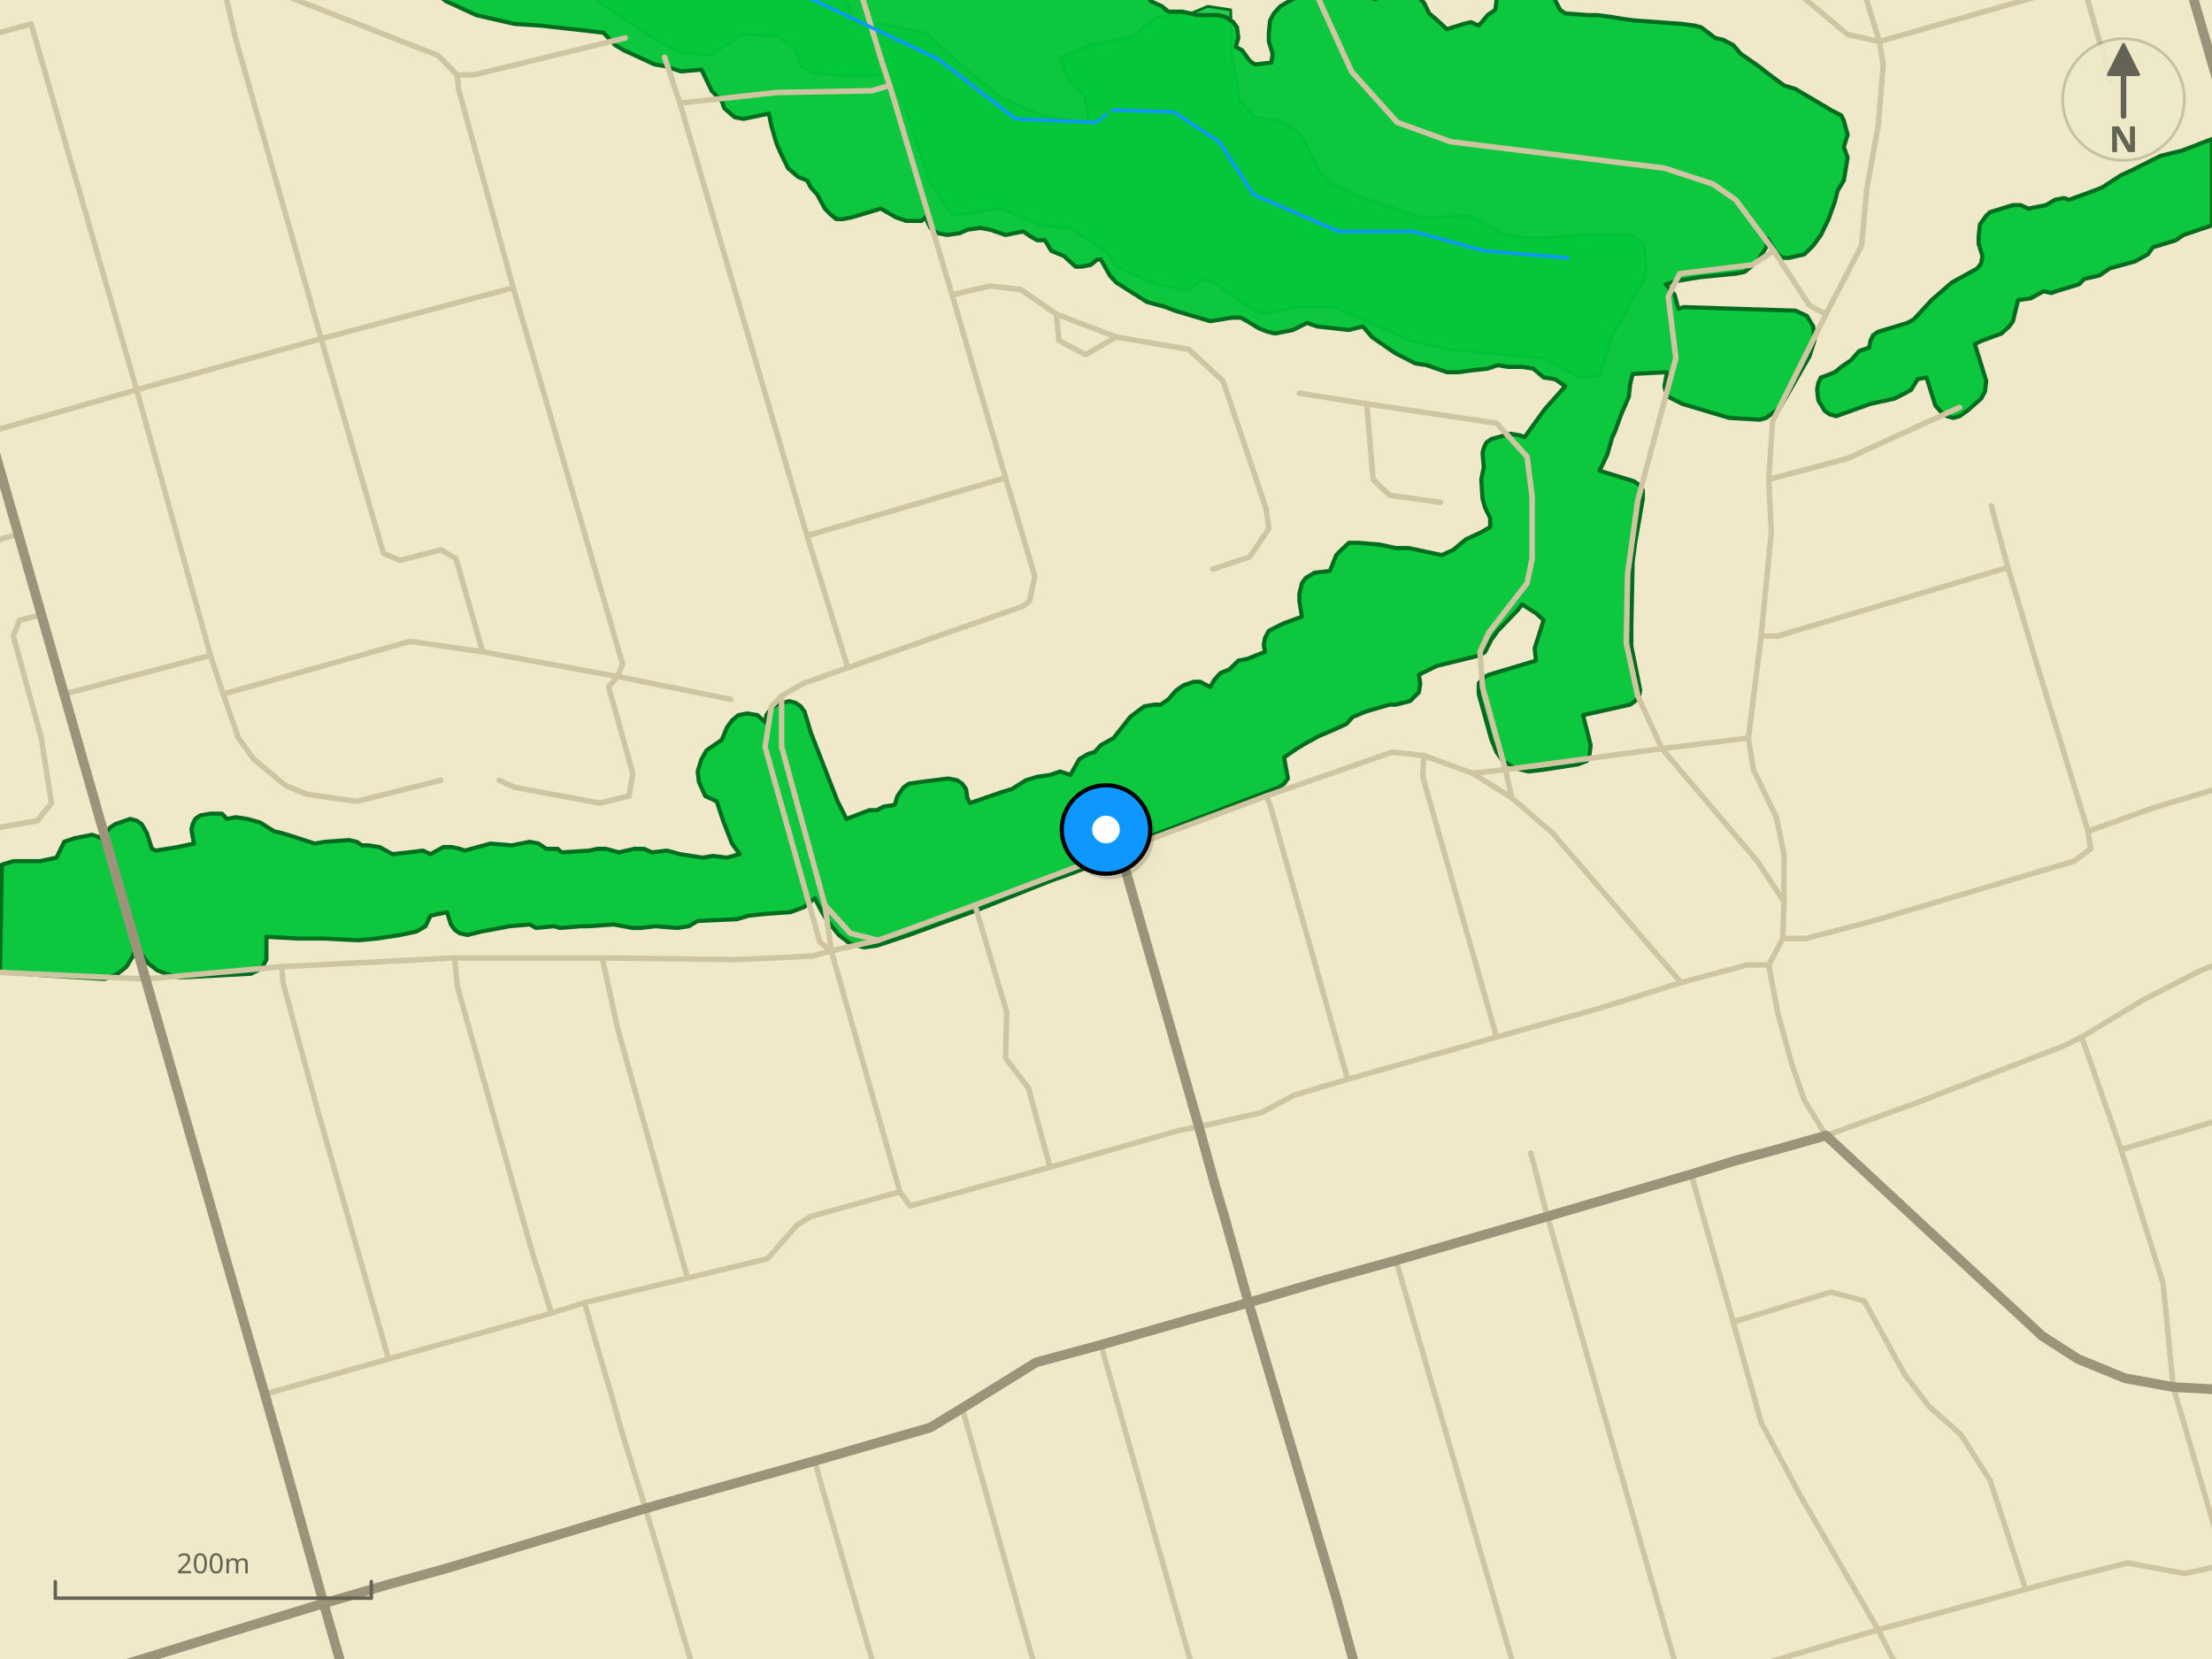
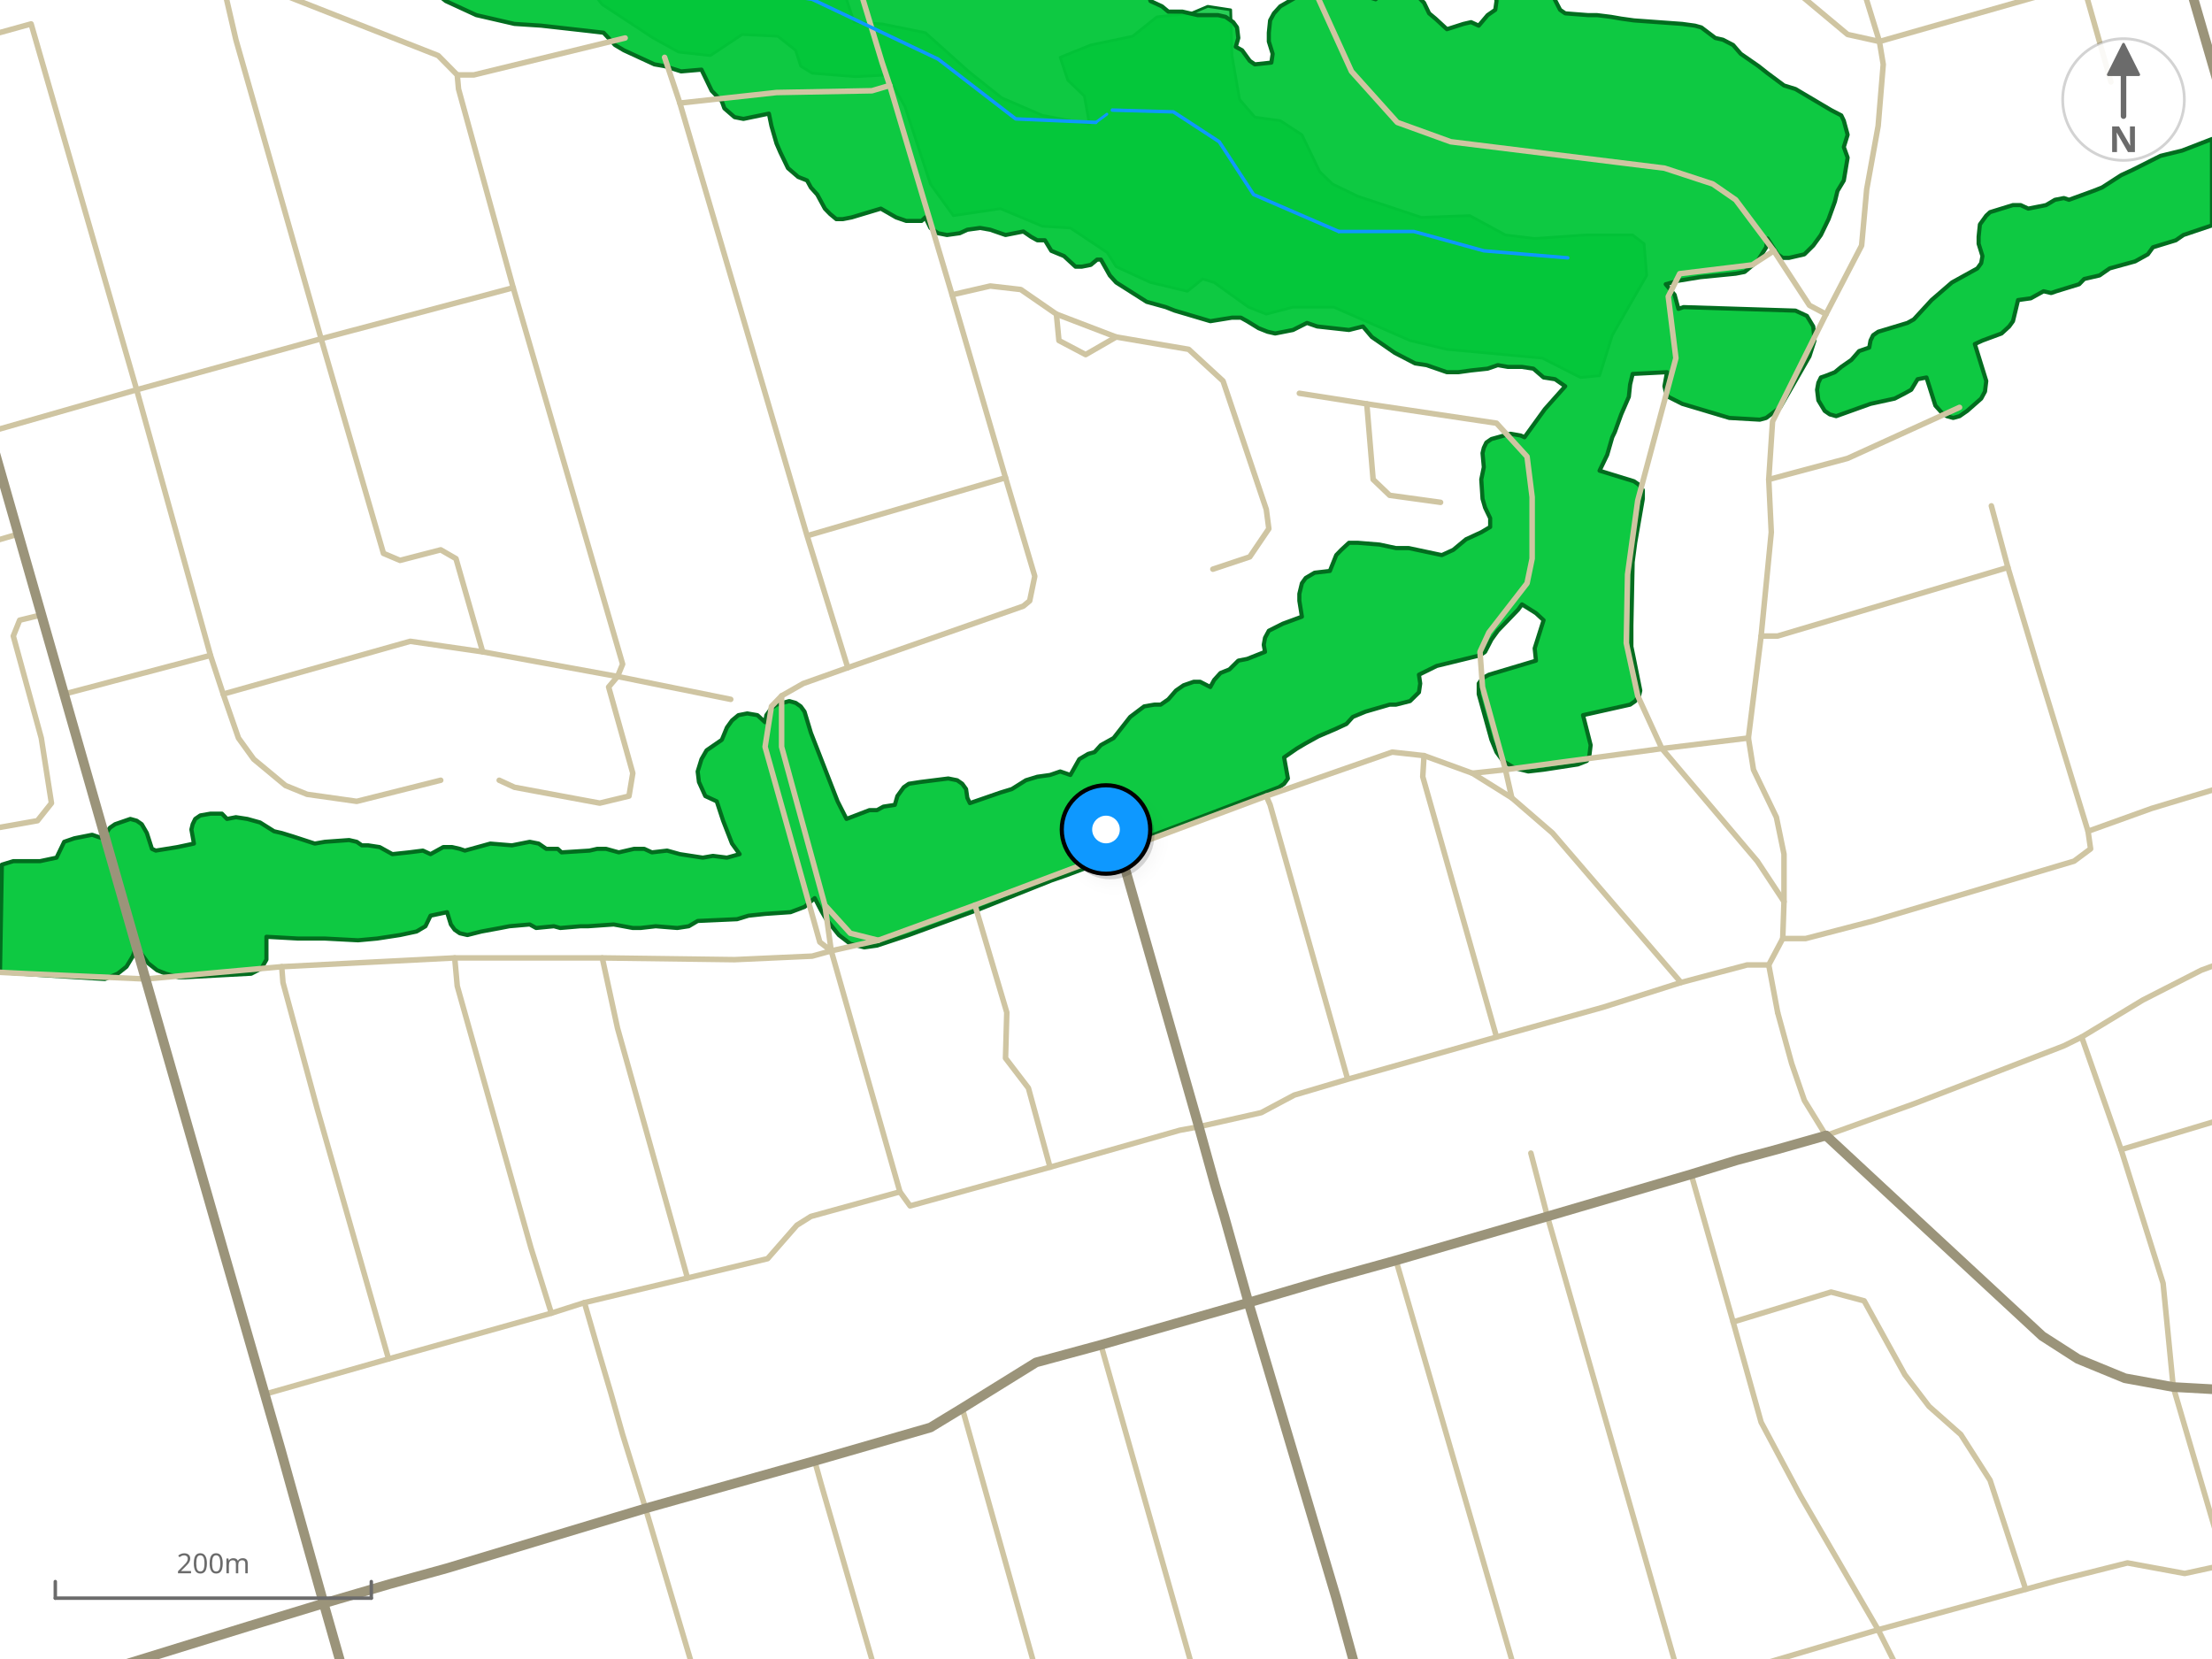
<svg xmlns="http://www.w3.org/2000/svg" viewBox="0 0 800 600" width="800" height="600">
  <defs>
    <filter id="mshad" x="-40%" y="-40%" width="180%" height="180%">
      <feDropShadow dx="1.5" dy="2" stdDeviation="2.5" flood-color="#00000033" />
    </filter>
    <style>text { font-family: Archivo, sans-serif; }</style>
  </defs>
-   <rect width="800" height="600" fill="#EFE9C9" />
+   <rect width="800" height="600" fill="#FFFFFF" />
  <path fill="#03C739" fill-opacity="0.85" stroke="#026D1F" stroke-width="1" stroke-linejoin="round" stroke-linecap="round" d="M182.85,-81.05L163.53,-87.41L159.39,-96.96L156.8,-100.02L132.64,-100.02L112.92,-95.68L94.52,-89.96L85.32,-82.32L78.42,-80.42L63.23,-81.05L55.87,-77.87L57.71,-66.42L56.79,-53.7L60.47,-49.24L68.76,-45.43L99.58,-39.06L110.16,-31.43L129.48,-23.16L151.11,-16.16L160.31,-12.34L172.27,-9.16L189.75,-9.8L203.09,-7.89L213.21,-4.07L217.82,1.65L236.22,13.74L245.42,18.83L256.92,20.1L268.42,12.47L281.3,13.1L287.74,18.19L289.59,23.92L293.73,26.46L309.37,27.73L320.87,27.1L327.31,38.55L336.51,66.54L344.79,77.99L361.81,75.45L377,81.81L387.12,82.44L400.46,91.35L403.68,96.44L416.1,102.16L429.44,105.34L434.96,100.89L439.11,102.16L451.53,111.07L457.97,113.61L467.63,111.07L482.35,111.07L509.95,123.16L523.3,126.34L557.8,129.52L571.6,136.52L578.5,135.88L583.1,121.25L595.53,99.62L594.61,88.17L590.47,84.99L573.44,84.99L555.04,86.26L544.46,84.99L531.58,77.99L514.1,78.63L491.09,70.99L481.89,66.54L477.29,62.09L470.85,48.73L463.03,43.64L453.83,42.37L448.31,36L445.55,20.1L445.09,3.56L436.8,2.29L430.82,4.83L418.4,6.1L409.66,13.1L394.48,16.28L383.44,20.74L386.2,29.01L392.18,34.73L394.02,44.91L377,41.73L362.27,35.37L350.31,25.82L334.67,11.83L319.03,8.65L308.91,8.01L299.71,-19.34L296.49,-30.79L285.9,-66.42L283.6,-67.06L273.94,-61.97L252.78,-56.88L244.04,-57.51L231.62,-61.97L218.28,-62.6L213.67,-65.78L211.83,-77.23L213.21,-86.78L210.45,-88.69L198.49,-84.87L191.13,-80.42L182.85,-81.05Z" />
  <path fill="#03C739" fill-opacity="0.95" stroke="#026D1F" stroke-width="1.5" stroke-linejoin="round" stroke-linecap="round" d="M664.08,150.51L676.5,146.06L685.24,144.15L688.92,142.24L691.22,140.97L693.52,137.15L696.74,136.52L699.96,146.69L702.26,149.24L704.1,150.51L706.4,151.15L708.7,150.51L711.46,148.6L716.52,144.15L717.9,141.6L718.36,137.79L714.22,124.43L716.98,123.16L723.88,120.61L726.64,118.07L728.02,116.16L729.86,108.52L734.46,107.89L739.07,105.34L741.83,105.98L743.67,105.34L747.81,104.07L751.95,102.8L753.79,100.89L759.31,99.62L762.99,97.07L772.19,94.53L776.79,91.98L778.63,89.44L786.91,86.9L789.67,84.99L800,81.51L800,50.28L789.21,54.45L781.39,56.36L771.27,61.45L767.13,63.36L760.23,67.81L757.01,69.08L748.27,72.26L746.43,71.63L743.21,72.26L739.99,74.17L736.77,74.81L733.54,75.45L730.78,74.17L728.02,74.17L719.74,76.72L718.36,77.99L716.06,81.17L715.6,85.62L715.6,88.17L716.98,92.62L716.52,95.17L715.14,97.07L705.94,102.16L698.58,108.52L692.14,115.52L689.84,116.79L679.26,119.98L677.42,121.25L676.5,123.16L676.04,125.7L672.36,126.97L669.6,130.15L665.92,132.7L663.62,134.61L660.4,135.88L658.55,136.52L657.63,138.42L657.17,140.97L657.63,144.78L659.93,148.6L661.78,149.87L664.08,150.51Z" />
  <path fill="#03C739" fill-opacity="0.95" stroke="#026D1F" stroke-width="1.5" stroke-linejoin="round" stroke-linecap="round" d="M37.01,303.18L33.33,301.91L26.89,303.18L23.21,304.45L20.45,310.18L14.47,311.45L4.81,311.45L0.67,312.72L0,351.64L17.23,352.8L37.93,354.07L42.53,352.16L45.75,349.62L48.05,345.8L48.97,343.26L50.35,343.89L53.57,348.34L56.79,350.89L60.01,352.16L64.61,353.43L66.92,353.43L90.84,352.16L94.52,350.25L96.36,347.07L96.36,338.8L107.86,339.44L117.52,339.44L129.48,340.07L136.38,339.44L144.67,338.17L150.65,336.89L153.87,334.99L155.71,331.17L161.69,329.9L163.07,334.35L164.45,336.26L166.29,337.53L169.05,338.17L174.11,336.89L181.01,335.62L184.23,334.99L191.59,334.35L193.89,335.62L200.33,334.99L202.63,335.62L209.99,334.99L212.75,334.99L221.96,334.35L228.86,335.62L231.62,335.62L237.14,334.99L244.96,335.62L249.1,334.99L252.32,333.08L266.58,332.44L270.72,331.17L276.7,330.53L285.9,329.9L290.97,327.99L294.65,324.81L296.95,329.26L298.79,332.44L303.39,338.17L307.53,341.35L312.59,342.62L317.19,341.98L328.69,338.17L353.07,329.26L380.22,318.45L385.74,316.54L395.86,312.72L398.16,311.45L402.3,307L405.52,306.36L435.88,294.91L462.57,284.73L464.41,283.46L465.79,281.55L464.41,273.92L469.01,270.74L472.23,268.83L476.83,266.29L482.81,263.74L486.95,261.83L489.25,259.29L493.85,257.38L502.59,254.84L504.89,254.84L509.95,253.56L513.18,250.38L513.64,247.2L513.18,244.02L519.62,240.84L527.44,238.93L535.26,237.02L537.1,235.75L539.4,231.3L541.7,228.12L549.06,220.48L550.44,218.58L555.5,221.76L558.26,224.3L555.04,234.48L555.5,238.93L538.48,244.02L536.18,245.29L534.8,247.2L534.8,251.02L539.4,267.56L541.24,272.01L543.54,275.19L547.68,277.74L552.74,279.01L558.26,278.37L570.68,276.46L573.9,275.19L574.82,273.28L575.28,269.47L572.52,258.65L589.55,254.84L591.39,253.56L592.77,251.66L593.23,249.75L590.93,238.3L590.01,233.84L590.01,226.21L590.47,203.31L591.39,196.31L594.15,180.41L594.15,177.23L592.77,175.32L590.93,174.05L578.5,170.23L581.26,164.51L583.1,158.14L584.02,156.24L586.33,149.87L589.09,143.51L589.55,139.06L590.47,135.24L602.89,134.61L601.97,139.7L602.43,141.6L603.35,143.51L608.41,146.06L625.43,151.15L636.47,151.78L638.77,151.15L643.83,147.33L654.41,128.88L656.25,123.16L655.79,118.07L653.49,114.25L649.35,112.34L608.87,111.07L607.03,111.71L605.65,106.62L602.43,102.8L607.03,101.53L614.85,100.25L627.73,98.98L630.95,98.35L635.55,94.53L638.77,89.44L639.23,86.26L642.91,91.98L644.75,93.26L647.05,93.26L652.57,91.98L655.79,88.8L658.55,84.99L661.32,79.26L663.62,72.9L664.54,69.08L666.84,65.27L668.22,57L666.84,53.18L668.22,48.73L666.84,43.64L665.92,41.73L662.24,39.82L649.35,32.19L645.21,30.91L639.23,26.46L636.01,23.92L629.57,19.46L626.81,16.28L623.13,14.37L620.37,13.74L615.31,9.92L613.01,9.28L608.41,8.65L590.93,7.38L586.33,6.74L582.64,6.1L577.58,5.47L574.36,5.47L566.08,4.83L564.24,3.56L561.94,-0.89L561.94,-4.07L561.02,-7.26L559.18,-9.8L555.96,-12.34L552.28,-12.98L550.44,-12.98L546.76,-11.07L544.46,-9.16L541.24,-4.71L540.78,-2.8L541.24,0.38L540.78,3.56L538.02,5.47L534.8,9.28L532.04,8.01L529.28,8.65L523.3,10.56L519.16,6.74L516.86,4.83L515.02,1.01L513.18,-0.89L509.95,-2.8L506.73,-4.07L504.43,-4.07L500.75,-3.44L497.53,-0.26L493.39,-1.53L490.63,-2.17L485.11,-4.71L483.27,-5.35L480.51,-4.71L477.29,-1.53L474.07,-2.17L468.55,-0.89L463.03,2.29L460.73,4.83L459.35,7.38L458.89,11.83L458.89,15.01L460.27,19.46L459.81,22.64L453.83,23.28L451.99,22.01L449.23,18.19L446.93,16.92L447.85,13.74L447.39,9.92L446.01,8.01L443.25,6.1L440.49,5.47L434.96,5.47L433.12,5.47L427.6,4.2L422.54,4.2L420.24,2.29L416.1,0.38L413.8,-6.62L409.66,-14.25L406.9,-17.43L405.06,-18.71L400,-19.34L397.24,-19.98L386.2,-24.43L382.98,-26.98L379.3,-33.34L368.72,-53.06L366.42,-56.24L362.73,-61.33L359.51,-63.87L353.07,-67.69L349.39,-68.96L342.95,-70.24L333.75,-70.87L320.41,-71.51L317.65,-72.14L313.51,-75.96L309.37,-75.96L302.47,-72.78L294.19,-70.87L291.43,-68.33L290.05,-68.96L284.52,-70.24L279.46,-69.6L274.86,-67.69L271.18,-67.06L263.82,-66.42L251.4,-63.87L242.2,-72.78L240.36,-73.42L236.22,-74.69L230.7,-79.14L226.56,-80.42L222.42,-80.42L217.82,-88.69L213.67,-91.87L209.99,-93.14L203.09,-92.5L196.65,-90.59L187.91,-88.05L182.85,-91.23L174.57,-95.05L172.27,-95.68L168.13,-94.41L165.94,-100.02L110.72,-100.02L108.78,-99.5L103.72,-98.23L93.6,-95.05L88.08,-93.78L85.78,-92.5L80.26,-87.41L77.96,-86.78L71.06,-86.78L64.61,-85.5L61.85,-85.5L56.79,-84.87L54.95,-83.6L53.57,-81.05L51.27,-79.78L50.35,-77.87L49.43,-75.33L50.35,-72.78L52.65,-69.6L54.03,-67.06L55.41,-61.97L55.87,-54.97L56.79,-51.79L58.63,-48.61L61.39,-46.7L69.68,-42.24L75.66,-40.97L78.42,-39.06L83.48,-35.88L86.24,-33.97L89,-32.7L92.22,-32.7L97.74,-30.79L104.18,-27.61L107.4,-25.7L112.46,-25.07L116.14,-23.8L120.74,-22.52L124.88,-23.16L126.26,-16.8L128.56,-13.62L130.4,-12.34L140.07,-10.44L158.01,-2.17L161.23,0.38L172.27,5.47L186.07,8.65L195.73,9.28L212.75,11.19L218.28,11.83L222.42,16.28L225.64,18.19L236.68,23.28L240.36,23.92L246.34,25.82L253.7,25.19L257.38,32.82L261.06,36.64L261.98,39.18L265.66,42.37L268.88,43L278.08,41.09L279,45.55L280.84,51.91L282.22,55.09L284.98,60.81L288.67,63.99L291.89,65.27L293.27,67.81L295.57,70.36L298.33,75.45L300.17,77.35L302.47,79.26L304.77,79.26L307.99,78.63L318.57,75.45L324.09,78.63L327.77,79.9L333.29,79.9L334.67,78.63L336.51,82.44L339.27,84.35L342.49,84.99L347.09,84.35L349.85,83.08L354.45,82.44L358.13,83.08L363.66,84.99L370.1,83.72L372.86,85.62L375.16,86.9L377.92,86.9L380.22,90.71L384.82,92.62L388.96,96.44L391.26,96.44L394.48,95.8L396.78,93.89L398.16,93.89L401.38,99.62L403.68,102.16L414.72,109.16L421.62,111.07L424.84,112.34L437.73,116.16L445.55,114.89L448.77,114.89L451.07,116.16L455.21,118.7L458.43,119.98L461.19,120.61L467.63,119.34L472.69,116.79L476.37,118.07L487.87,119.34L492.93,118.07L496.15,121.88L504.43,127.61L511.8,131.43L515.94,132.06L523.3,134.61L527.44,134.61L532.04,133.97L538.02,133.33L541.7,132.06L545.38,132.7L550.44,132.7L554.58,133.33L558.26,136.52L562.4,137.15L566.08,139.7L558.72,147.97L554.58,153.69L551.36,158.14L549.98,157.51L546.3,156.87L539.4,158.78L537.56,160.05L536.64,161.96L536.18,163.87L536.64,168.96L535.72,173.41L536.18,180.41L537.1,183.59L538.94,187.41L538.94,190.59L535.72,192.5L530.2,195.04L527.9,196.95L525.6,198.86L521.46,200.76L509.49,198.22L504.89,198.22L498.91,196.95L491.09,196.31L487.87,196.31L485.11,198.86L483.27,200.76L480.97,206.49L475.45,207.13L472.23,209.03L470.85,210.94L469.93,214.76L469.93,217.3L470.85,223.03L463.95,225.57L458.89,228.12L457.51,230.66L457.05,233.21L457.51,235.75L451.07,238.3L447.85,238.93L444.63,242.11L441.41,243.39L439.11,245.93L437.73,248.47L434.04,246.57L431.74,246.57L428.06,247.84L425.3,249.75L422.54,252.93L419.78,254.84L417.48,254.84L413.8,255.47L408.74,259.29L402.76,266.92L398.16,269.47L395.86,272.01L393.56,272.65L390.34,274.56L387.12,280.28L383.44,279.01L379.76,280.28L375.16,280.92L371.02,282.19L365.96,285.37L361.81,286.64L350.77,290.46L349.85,288.55L349.39,285.37L348.01,283.46L346.17,282.19L342.95,281.55L332.83,282.82L328.69,283.46L326.85,284.73L324.55,287.91L323.63,291.09L319.49,291.73L317.19,293L314.43,293L306.15,296.18L302.93,289.82L293.27,265.01L290.97,257.38L289.59,255.47L287.74,254.2L285.44,253.56L280.84,254.84L279,256.11L277.16,258.65L276.7,261.2L273.94,258.65L270.26,258.02L267.04,258.65L264.74,260.56L262.9,263.11L261.06,267.56L255.54,271.37L253.7,274.56L252.32,279.01L252.78,282.82L255.08,287.91L259.22,289.82L261.52,296.82L264.74,305.09L267.5,308.91L262.9,310.18L257.84,309.54L254.16,310.18L245.88,308.91L241.28,307.63L235.76,308.27L233,307L229.32,307L223.8,308.27L219.2,307L215.98,307L213.21,307.63L203.09,308.27L201.71,307L197.57,307L194.81,305.09L191.59,304.45L185.15,305.73L177.33,305.09L175.03,305.73L168.13,307.63L166.29,307L163.53,306.36L160.31,306.36L155.71,308.91L152.95,307.63L147.89,308.27L141.91,308.91L137.3,306.36L133.16,305.73L130.86,305.73L129.02,304.45L126.26,303.82L117.52,304.45L113.84,305.09L106.02,302.54L101.88,301.27L99.12,300.64L94.06,297.46L89.46,296.18L85.32,295.55L82.1,296.18L80.26,294.27L76.12,294.27L72.44,294.91L70.6,296.18L69.68,298.09L69.22,300L70.14,305.09L64.15,306.36L56.33,307.63L54.95,307L53.11,301.27L51.27,298.09L49.43,296.82L47.13,296.18L41.61,298.09L39.77,299.36L37.01,303.18Z" />
  <path fill="none" stroke="#CFC5A2" stroke-width="2" stroke-linejoin="round" stroke-linecap="round" d="M847.64,-100.77L778.17,-81.69L770.81,-75.33L765.29,-70.87L662.24,-41.61L679.72,15.01L668.22,12.47L646.13,-5.98L640.15,-9.8L616.69,-16.16L604.27,-40.34L601.51,-51.15L540.78,-33.97L522.84,-95.68L506.27,-152.3L618.53,-184.11" />
  <path fill="none" stroke="#CFC5A2" stroke-width="2" stroke-linejoin="round" stroke-linecap="round" d="M618.53,-184.11L635.55,-126.86L644.75,-97.59L653.95,-65.78L662.24,-41.61" />
  <path fill="none" stroke="#CFC5A2" stroke-width="2" stroke-linejoin="round" stroke-linecap="round" d="M877.08,382.69L767.13,415.77L752.87,375.06L774.95,361.7L796.11,350.89L816.82,343.26L861.44,329.9" />
  <path fill="none" stroke="#CFC5A2" stroke-width="2" stroke-linejoin="round" stroke-linecap="round" d="M504.89,455.84L554.12,625.68L608.41,610.41L679.26,589.42L732.62,574.79L744.13,571.61L769.43,565.25L790.13,569.07L804.85,565.89L785.99,501.64L782.31,464.11L767.13,415.77" />
  <path fill="none" stroke="#CFC5A2" stroke-width="2" stroke-linejoin="round" stroke-linecap="round" d="M553.66,417.04L559.64,439.94L608.41,610.41L656.25,778.33" />
  <path fill="none" stroke="#CFC5A2" stroke-width="2" stroke-linejoin="round" stroke-linecap="round" d="M6.65,193.13L-55.92,211.58" />
  <path fill="none" stroke="#CFC5A2" stroke-width="2" stroke-linejoin="round" stroke-linecap="round" d="M-55.92,211.58L-31.54,296.18L-22.34,303.18L13.55,296.82L18.61,290.46L14.93,266.92L4.81,230.03L7.11,224.3L14.93,222.39" />
  <path fill="none" stroke="#CFC5A2" stroke-width="2" stroke-linejoin="round" stroke-linecap="round" d="M-3.93,156.24L49.43,140.97L76.12,237.02L80.72,251.02L86.24,266.92L91.76,274.56L103.26,284.1L111.08,287.28L129.02,289.82L159.39,282.19" />
  <path fill="none" stroke="#CFC5A2" stroke-width="2" stroke-linejoin="round" stroke-linecap="round" d="M294.65,528.36L296.95,536.63L330.99,654.3L341.11,670.2L389.42,656.84L394.02,672.11L446.47,656.84L398.16,486.38" />
  <path fill="none" stroke="#CFC5A2" stroke-width="2" stroke-linejoin="round" stroke-linecap="round" d="M348.01,509.28L389.42,656.84" />
  <path fill="none" stroke="#CFC5A2" stroke-width="2" stroke-linejoin="round" stroke-linecap="round" d="M-67.42,749.07L37.47,717.9L47.13,753.52" />
  <path fill="none" stroke="#CFC5A2" stroke-width="2" stroke-linejoin="round" stroke-linecap="round" d="M95.9,504.19L140.53,491.47L199.41,474.93L211.37,471.11L248.64,462.21L223.34,371.88L217.82,346.44L265.66,347.07L293.73,345.8L300.63,343.89L296.49,340.71L276.7,270.1L279,255.47L282.68,251.66L282.68,270.1L298.33,327.35L307.53,337.53L317.65,340.07L300.63,343.89L298.33,327.35" />
  <path fill="none" stroke="#CFC5A2" stroke-width="2" stroke-linejoin="round" stroke-linecap="round" d="M215.06,-96.32L204.93,-128.13" />
  <path fill="none" stroke="#CFC5A2" stroke-width="2" stroke-linejoin="round" stroke-linecap="round" d="M23.21,251.02L76.12,237.02" />
  <path fill="none" stroke="#CFC5A2" stroke-width="2" stroke-linejoin="round" stroke-linecap="round" d="M40.23,-89.32L45.75,-81.69L51.73,-68.96L51.73,-59.42L42.53,-42.24L45.29,-28.89L51.27,-21.89L70.6,-14.25L76.58,-11.71L83.94,-9.16L81.64,-1.53L85.32,14.37L116.14,122.52L185.61,104.07L165.83,32.19L165.37,27.1L158.47,20.1L83.94,-9.16" />
  <path fill="none" stroke="#CFC5A2" stroke-width="2" stroke-linejoin="round" stroke-linecap="round" d="M763.45,29.64L753.33,-5.98L679.72,15.01L681.1,23.28L679.26,45.55L675.12,68.45L673.28,88.8L660.4,113.61L654.41,110.43L641.53,90.71L627.73,72.26L619.45,66.54L601.97,60.81L524.68,51.27L505.35,44.27L488.79,25.82L470.85,-13.62L468.55,-18.71L417.48,-191.75" />
  <path fill="none" stroke="#CFC5A2" stroke-width="2" stroke-linejoin="round" stroke-linecap="round" d="M863.28,265.01L843.5,272.65L778.17,292.37L755.17,300.64L737.23,242.11L726.18,205.22L720.2,182.95" />
  <path fill="none" stroke="#CFC5A2" stroke-width="2" stroke-linejoin="round" stroke-linecap="round" d="M788.75,-16.16L753.33,-5.98" />
  <path fill="none" stroke="#CFC5A2" stroke-width="2" stroke-linejoin="round" stroke-linecap="round" d="M521,181.68L502.59,179.14L496.61,173.41L494.31,146.06L541.24,153.05L552.28,165.14L554.12,179.77L554.12,202.04L552.28,210.94L538.48,228.75L535.26,235.75L536.18,248.47L544.46,278.37L601.05,270.74L635.55,311.45L645.21,326.08L644.75,339.44L653.03,339.44L677.42,333.08L750.11,311.45L756.09,307L755.17,300.64" />
  <path fill="none" stroke="#CFC5A2" stroke-width="2" stroke-linejoin="round" stroke-linecap="round" d="M226.1,13.74L171.35,27.1L165.37,27.1" />
  <path fill="none" stroke="#CFC5A2" stroke-width="2" stroke-linejoin="round" stroke-linecap="round" d="M250.94,-194.93L263.36,-154.85L265.2,-151.03L267.04,-146.58L276.24,-119.22L283.14,-98.23L301.09,-36.52L319.03,22.64L321.79,30.91L315.35,32.82L280.84,33.46L245.88,37.28L291.89,193.77L363.66,172.78L374.24,208.4L372.4,217.3L370.1,219.21L306.61,241.48L291.89,193.77" />
  <path fill="none" stroke="#CFC5A2" stroke-width="2" stroke-linejoin="round" stroke-linecap="round" d="M469.93,142.24L494.31,146.06" />
  <path fill="none" stroke="#CFC5A2" stroke-width="2" stroke-linejoin="round" stroke-linecap="round" d="M264.28,252.93L223.34,244.66L220.12,248.47L228.86,279.64L227.48,287.91L216.9,290.46L186.07,284.73L180.55,282.19" />
  <path fill="none" stroke="#CFC5A2" stroke-width="2" stroke-linejoin="round" stroke-linecap="round" d="M-41.66,23.28L11.25,8.65L49.43,140.97L116.14,122.52L138.68,200.13L144.67,202.67L159.39,198.86L164.91,202.04L174.57,235.75L223.34,244.66L225.18,240.2L185.61,104.07" />
  <path fill="none" stroke="#CFC5A2" stroke-width="2" stroke-linejoin="round" stroke-linecap="round" d="M611.63,424.68L626.81,478.11L636.93,514.36L651.19,541.08L679.26,589.42L686.62,604.05L720.66,717.27L742.75,792.32" />
  <path fill="none" stroke="#CFC5A2" stroke-width="2" stroke-linejoin="round" stroke-linecap="round" d="M438.65,205.85L451.99,201.4L458.89,191.22L457.97,184.23L442.33,137.79L429.9,126.34L403.68,121.88L382.06,113.61L369.18,104.71L358.13,103.44L344.33,106.62L363.66,172.78" />
  <path fill="none" stroke="#CFC5A2" stroke-width="2" stroke-linejoin="round" stroke-linecap="round" d="M240.36,20.74L245.88,37.28" />
  <path fill="none" stroke="#CFC5A2" stroke-width="2" stroke-linejoin="round" stroke-linecap="round" d="M300.63,343.89L325.47,431.04L329.15,436.13L379.76,422.13L426.68,408.77L433.58,407.5L456.13,402.41L468.09,396.05L487.41,390.33L541.24,375.06L514.56,280.92L515.02,273.28L503.51,272.01L457.97,287.91L459.35,291.09L487.41,390.33" />
  <path fill="none" stroke="#CFC5A2" stroke-width="2" stroke-linejoin="round" stroke-linecap="round" d="M732.62,574.79L719.74,535.36L709.16,518.82L697.66,508.64L688.92,497.19L674.2,470.47L662.24,467.29L626.81,478.11" />
  <path fill="none" stroke="#CFC5A2" stroke-width="2" stroke-linejoin="round" stroke-linecap="round" d="M352.61,327.35L364.12,366.16L363.66,382.69L371.94,393.51L379.76,422.13" />
  <path fill="none" stroke="#CFC5A2" stroke-width="2" stroke-linejoin="round" stroke-linecap="round" d="M251.4,605.96L289.13,738.26L325.47,865.46" />
  <path fill="none" stroke="#CFC5A2" stroke-width="2" stroke-linejoin="round" stroke-linecap="round" d="M233.46,545.53L225.18,518.82L221.04,504.19L216.9,490.19L211.37,471.11" />
  <path fill="none" stroke="#CFC5A2" stroke-width="2" stroke-linejoin="round" stroke-linecap="round" d="M140.53,491.47L114.76,401.14L102.34,355.34L101.88,349.62L52.65,354.07L9.87,352.16L-14.98,350.89L-66.04,354.07" />
  <path fill="none" stroke="#CFC5A2" stroke-width="2" stroke-linejoin="round" stroke-linecap="round" d="M601.51,-51.15L642.45,-61.97L653.95,-65.78" />
  <path fill="none" stroke="#CFC5A2" stroke-width="2" stroke-linejoin="round" stroke-linecap="round" d="M470.85,-13.62L540.78,-33.97" />
  <path fill="none" stroke="#CFC5A2" stroke-width="2" stroke-linejoin="round" stroke-linecap="round" d="M641.53,90.71L633.71,95.8L607.49,98.98L603.35,107.25L606.11,129.52L592.31,181.04L588.63,207.76L588.17,232.57L592.31,251.66L601.05,270.74L632.33,266.92L634.17,278.37L642.45,295.55L645.21,308.91L645.21,326.08" />
  <path fill="none" stroke="#CFC5A2" stroke-width="2" stroke-linejoin="round" stroke-linecap="round" d="M636.93,230.03L642.91,230.03L726.18,205.22" />
  <path fill="none" stroke="#CFC5A2" stroke-width="2" stroke-linejoin="round" stroke-linecap="round" d="M660.4,410.68L692.14,399.23L746.43,378.24L752.87,375.06" />
  <path fill="none" stroke="#CFC5A2" stroke-width="2" stroke-linejoin="round" stroke-linecap="round" d="M306.61,241.48L290.51,247.2L282.68,251.66" />
  <path fill="none" stroke="#CFC5A2" stroke-width="2" stroke-linejoin="round" stroke-linecap="round" d="M632.33,266.92L636.93,230.03L640.61,192.5L639.69,173.41L641.07,152.42L660.4,113.61" />
  <path fill="none" stroke="#CFC5A2" stroke-width="2" stroke-linejoin="round" stroke-linecap="round" d="M541.24,375.06L579.88,364.25L607.95,355.34L631.87,348.98L639.69,348.98L644.75,339.44" />
  <path fill="none" stroke="#CFC5A2" stroke-width="2" stroke-linejoin="round" stroke-linecap="round" d="M642.91,366.16L647.97,384.6L652.57,397.96L660.4,410.68" />
  <path fill="none" stroke="#CFC5A2" stroke-width="2" stroke-linejoin="round" stroke-linecap="round" d="M546.76,288.55L544.46,278.37L532.5,279.64L515.02,273.28" />
  <path fill="none" stroke="#CFC5A2" stroke-width="2" stroke-linejoin="round" stroke-linecap="round" d="M639.69,348.98L642.91,366.16" />
  <path fill="none" stroke="#CFC5A2" stroke-width="2" stroke-linejoin="round" stroke-linecap="round" d="M101.88,349.62L164.45,346.44L217.82,346.44" />
  <path fill="none" stroke="#CFC5A2" stroke-width="2" stroke-linejoin="round" stroke-linecap="round" d="M199.41,474.93L192.05,451.39L165.37,356.61L164.45,346.44" />
  <path fill="none" stroke="#CFC5A2" stroke-width="2" stroke-linejoin="round" stroke-linecap="round" d="M405.06,307.63L352.61,327.35L317.65,340.07" />
  <path fill="none" stroke="#CFC5A2" stroke-width="2" stroke-linejoin="round" stroke-linecap="round" d="M405.06,307.63L457.97,287.91" />
  <path fill="none" stroke="#CFC5A2" stroke-width="2" stroke-linejoin="round" stroke-linecap="round" d="M532.5,279.64L546.76,288.55L561.48,301.27L607.95,355.34" />
  <path fill="none" stroke="#CFC5A2" stroke-width="2" stroke-linejoin="round" stroke-linecap="round" d="M344.33,106.62L321.79,30.91" />
  <path fill="none" stroke="#CFC5A2" stroke-width="2" stroke-linejoin="round" stroke-linecap="round" d="M382.06,113.61L382.98,123.16L392.64,128.25L403.68,121.88" />
  <path fill="none" stroke="#CFC5A2" stroke-width="2" stroke-linejoin="round" stroke-linecap="round" d="M80.72,251.02L148.35,231.94L174.57,235.75" />
  <path fill="none" stroke="#CFC5A2" stroke-width="2" stroke-linejoin="round" stroke-linecap="round" d="M248.64,462.21L277.62,455.21L288.2,443.12L293.27,439.94L325.47,431.04" />
  <path fill="none" stroke="#CFC5A2" stroke-width="2" stroke-linejoin="round" stroke-linecap="round" d="M233.46,545.53L251.4,605.96" />
  <path fill="none" stroke="#CFC5A2" stroke-width="2" stroke-linejoin="round" stroke-linecap="round" d="M639.69,173.41L668.22,165.78L708.7,147.33" />
  <path fill="none" stroke="#9B947A" stroke-width="3.5" stroke-linejoin="round" stroke-linecap="round" d="M734.93,-197.47L754.25,-131.31L788.75,-16.16L853.62,207.13" />
  <path fill="none" stroke="#9B947A" stroke-width="3.5" stroke-linejoin="round" stroke-linecap="round" d="M181.01,804.41L117.06,579.88L106.02,540.44L101.42,523.91L80.72,452.03L52.65,354.07L-3.93,156.24L-9,138.42L-26.02,77.35L-27.4,72.9L-29.24,67.18L-35.22,46.18L-41.66,23.28L-62.36,-51.79" />
  <path fill="none" stroke="#9B947A" stroke-width="3.5" stroke-linejoin="round" stroke-linecap="round" d="M-62.36,-51.79L-10.38,-65.78L45.75,-81.69L72.9,-89.96L82.56,-91.87L151.57,-110.95L204.93,-128.13L233,-137.04L267.04,-146.58L330.99,-166.94" />
  <path fill="none" stroke="#9B947A" stroke-width="3.5" stroke-linejoin="round" stroke-linecap="round" d="M414.72,-200.65L277.16,-158.67L263.36,-154.85L181.47,-129.4L157.55,-124.31L97.74,-105.86L84.86,-102.05L40.23,-89.32L-37.06,-68.33L-64.66,-60.69" />
  <path fill="none" stroke="#9B947A" stroke-width="3.5" stroke-linejoin="round" stroke-linecap="round" d="M660.4,410.68L693.98,441.85L738.61,483.2L751.49,491.47L768.51,498.46L785.99,501.64L809,502.92L850.4,502.92" />
  <path fill="none" stroke="#9B947A" stroke-width="3.5" stroke-linejoin="round" stroke-linecap="round" d="M405.06,307.63L433.58,407.5L439.57,429.13L442.79,439.94L451.53,471.11L483.27,577.97L500.75,641.58L506.27,660.66L534.34,761.15L558.26,844.47" />
  <path fill="none" stroke="#9B947A" stroke-width="3.5" stroke-linejoin="round" stroke-linecap="round" d="M-75.7,637.13L-18.66,621.86L7.57,613.59L89.92,588.15L117.06,579.88L140.99,572.88L161.69,567.16L233.46,545.53L294.65,528.36L336.51,516.27L348.01,509.28L374.7,492.74L398.16,486.38L424.84,478.74L451.53,471.11L479.59,462.84L504.89,455.84L559.64,439.94L611.63,424.68L628.19,419.59L642.45,415.77L660.4,410.68" />
  <path fill="none" stroke="#0E98FF" stroke-width="1" stroke-linejoin="round" stroke-linecap="round" stroke-dasharray="5,4" d="M396.32,44.27L402.3,39.82" />
  <path fill="none" stroke="#0E98FF" stroke-width="1.25" stroke-linejoin="round" stroke-linecap="round" d="M484.19,83.72L511.33,83.72L536.64,90.71L567,93.26" />
  <path fill="none" stroke="#0E98FF" stroke-width="1.25" stroke-linejoin="round" stroke-linecap="round" d="M95.44,-79.14L111.54,-56.88L152.95,-43.52L172.27,-33.34L238.06,-18.07L265.2,-4.71L293.73,-0.26L339.27,21.37L367.34,43L396.32,44.27" />
  <path fill="none" stroke="#0E98FF" stroke-width="1.25" stroke-linejoin="round" stroke-linecap="round" d="M402.3,39.82L424.38,40.46L440.95,51.27L453.37,70.36L484.19,83.72" />
  <path fill="none" stroke="#0E98FF" stroke-width="1.25" stroke-linejoin="round" stroke-linecap="round" d="M136.38,-90.59L167.67,-72.14L233.46,-49.24L244.96,-32.7L265.2,-16.8L265.2,-4.71" />
  <circle cx="401.5" cy="302" r="16" fill="#00000026" filter="url(#mshad)" />
  <circle cx="400" cy="300" r="16" fill="#0E98FF" stroke="#000000" stroke-width="1.5" />
  <circle cx="400" cy="300" r="5" fill="#FFFFFF" />
-   <g fill="none" stroke="#646254" stroke-width="1.25" stroke-linecap="round">
+   <g fill="none" stroke="#6B6B6B" stroke-width="1.25" stroke-linecap="round">
    <line x1="20" y1="578" x2="134.29" y2="578" />
    <line x1="20" y1="572" x2="20" y2="578" />
    <line x1="134.29" y1="572" x2="134.29" y2="578" />
  </g>
-   <text x="77.14" y="569" fill="#646254" font-size="10" text-anchor="middle">200m</text>
-   <circle cx="768" cy="36" r="22" fill="#EFE9C9" fill-opacity="0.9" stroke="#646254" stroke-opacity="0.3" stroke-width="1" />
-   <g fill="#646254" stroke="#646254" stroke-width="2">
+   <text x="77.14" y="569" fill="#6B6B6B" font-size="10" text-anchor="middle">200m</text>
+   <circle cx="768" cy="36" r="22" fill="#FFFFFF" fill-opacity="0.9" stroke="#6B6B6B" stroke-opacity="0.3" stroke-width="1" />
+   <g fill="#6B6B6B" stroke="#6B6B6B" stroke-width="2">
    <line x1="768" y1="42" x2="768" y2="24" stroke-linecap="round" />
    <polygon points="768,16 762.5,27 773.5,27" stroke-width="1" stroke-linejoin="round" />
  </g>
-   <text x="768" y="55" fill="#646254" font-size="13" text-anchor="middle" font-weight="700">N</text>
+   <text x="768" y="55" fill="#6B6B6B" font-size="13" text-anchor="middle" font-weight="700">N</text>
</svg>
